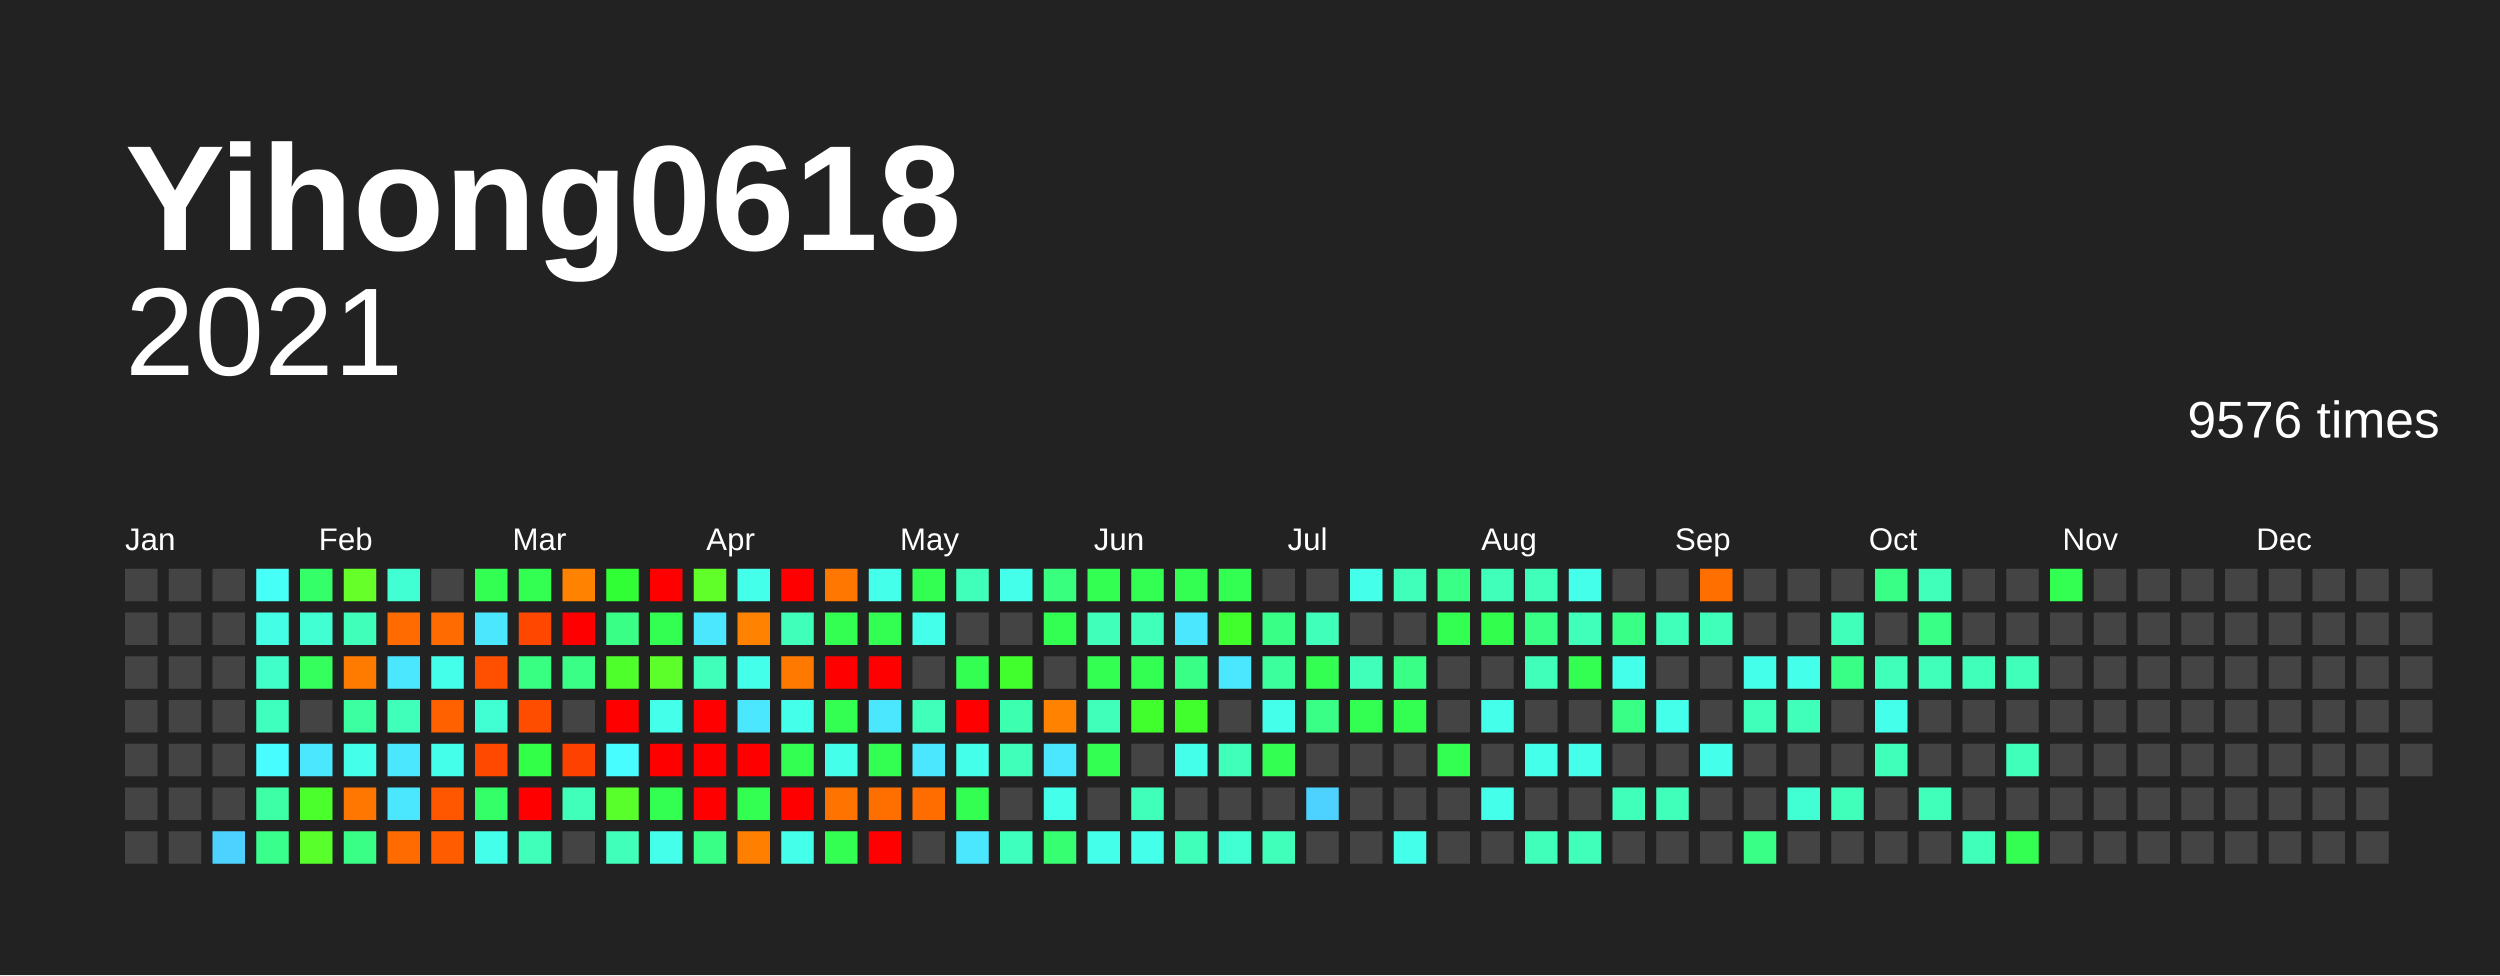
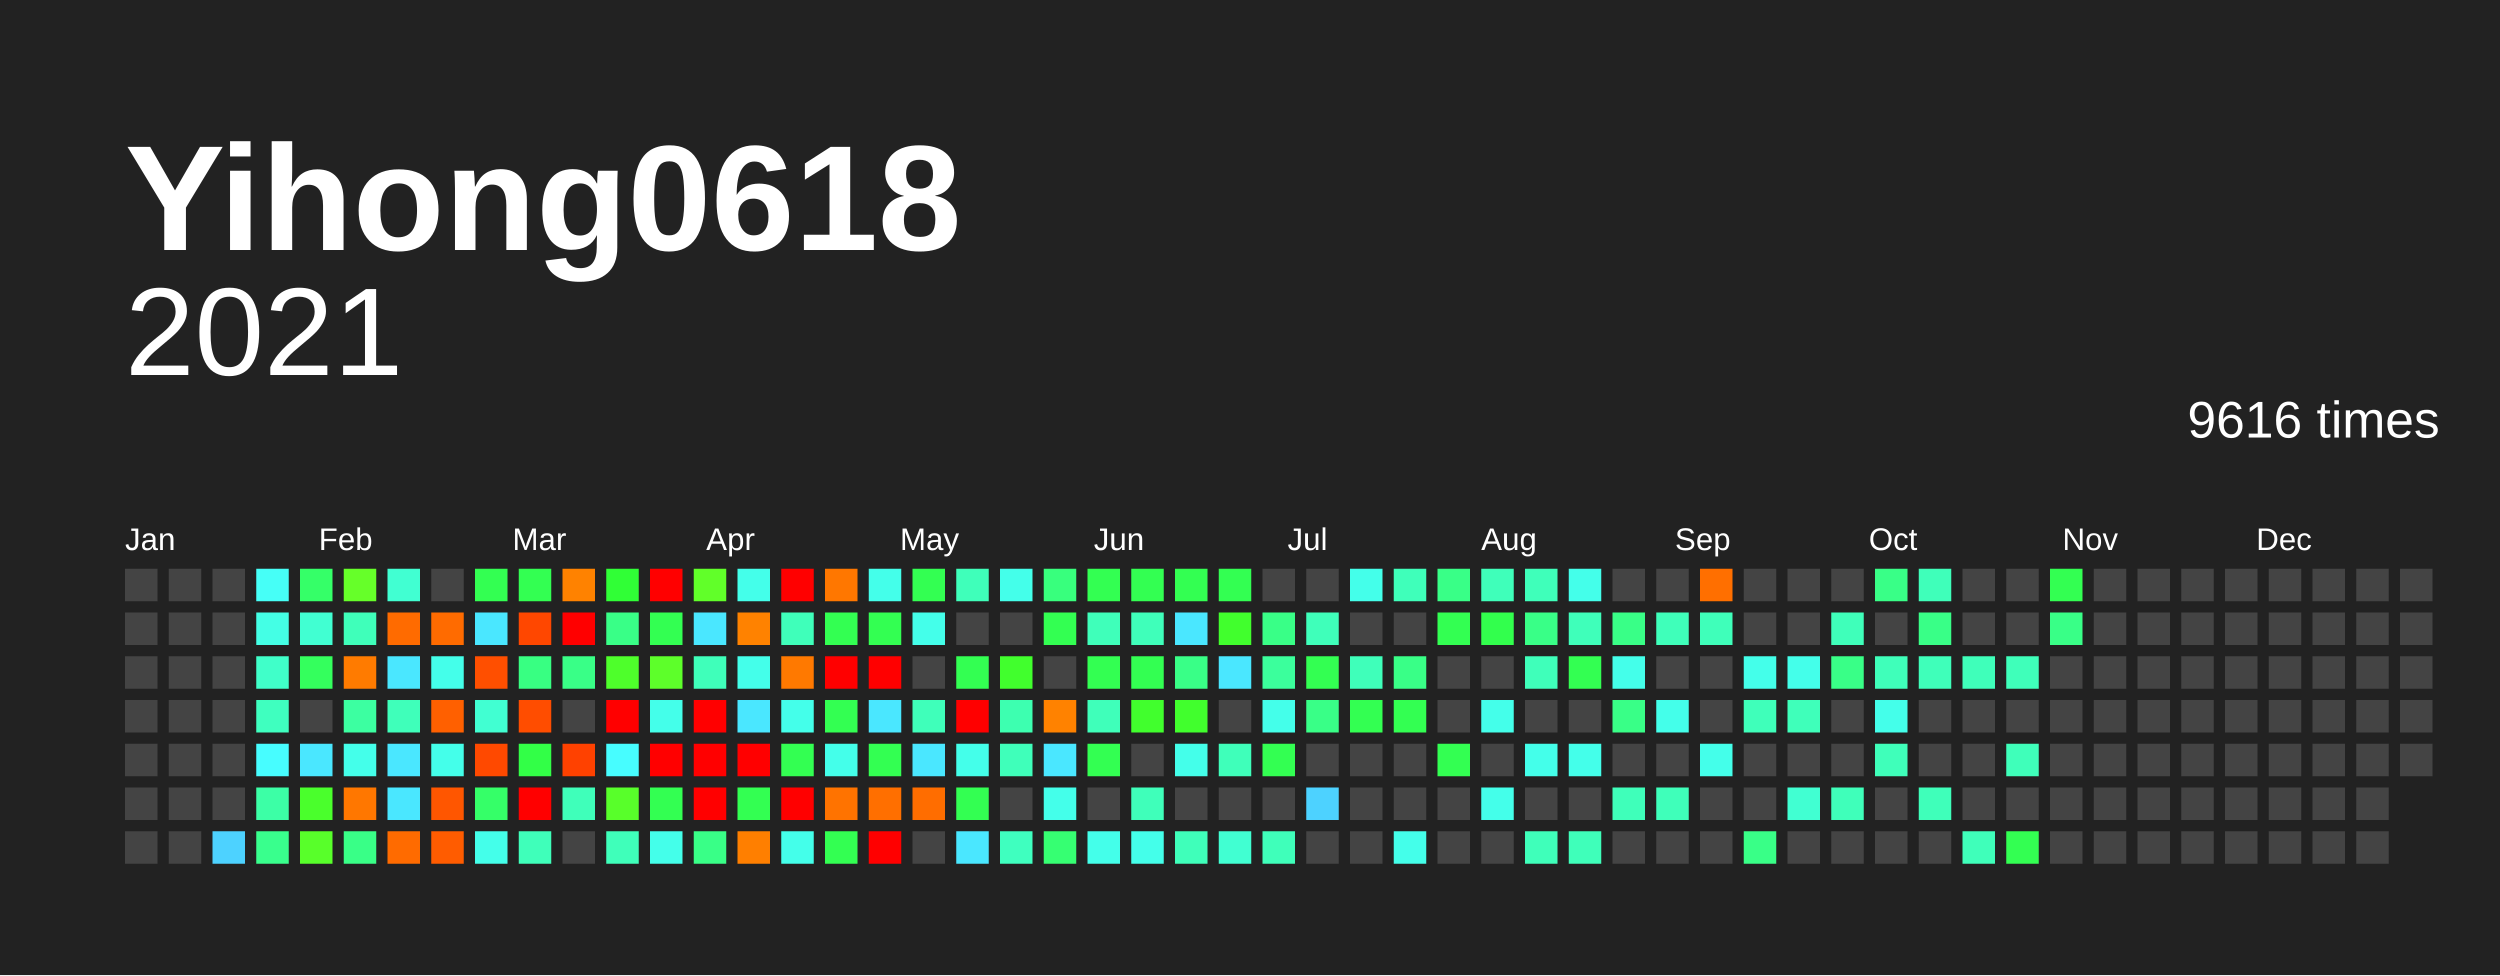
<svg xmlns="http://www.w3.org/2000/svg" baseProfile="full" height="78mm" version="1.1" viewBox="0,0,200,78" width="200mm">
  <defs />
  <rect fill="#222222" height="78" width="200" x="0" y="0" />
  <text fill="#FFFFFF" style="font-size:12px; font-family:Arial; font-weight:bold;" x="10" y="20">Yihong0618</text>
  <text alignment-baseline="hanging" fill="#FFFFFF" style="font-size:10.0px; font-family:Arial;" x="10" y="30">2021</text>
-   <text alignment-baseline="hanging" fill="#FFFFFF" style="font-size:4.125px; font-family:Arial;" x="175" y="35">9576 times</text>
+   <text alignment-baseline="hanging" fill="#FFFFFF" style="font-size:4.125px; font-family:Arial;" x="175" y="35">9616 times</text>
  <text fill="#FFFFFF" style="font-size:2.5px; font-family:Arial" x="10.0" y="44">Jan</text>
  <text fill="#FFFFFF" style="font-size:2.5px; font-family:Arial" x="25.5" y="44">Feb</text>
  <text fill="#FFFFFF" style="font-size:2.5px; font-family:Arial" x="41.0" y="44">Mar</text>
  <text fill="#FFFFFF" style="font-size:2.5px; font-family:Arial" x="56.5" y="44">Apr</text>
  <text fill="#FFFFFF" style="font-size:2.5px; font-family:Arial" x="72.0" y="44">May</text>
  <text fill="#FFFFFF" style="font-size:2.5px; font-family:Arial" x="87.5" y="44">Jun</text>
  <text fill="#FFFFFF" style="font-size:2.5px; font-family:Arial" x="103.0" y="44">Jul</text>
  <text fill="#FFFFFF" style="font-size:2.5px; font-family:Arial" x="118.5" y="44">Aug</text>
  <text fill="#FFFFFF" style="font-size:2.5px; font-family:Arial" x="134.0" y="44">Sep</text>
  <text fill="#FFFFFF" style="font-size:2.5px; font-family:Arial" x="149.5" y="44">Oct</text>
  <text fill="#FFFFFF" style="font-size:2.5px; font-family:Arial" x="165.0" y="44">Nov</text>
  <text fill="#FFFFFF" style="font-size:2.5px; font-family:Arial" x="180.5" y="44">Dec</text>
  <rect fill="#444444" height="2.6" width="2.6" x="10.0" y="45.5" />
  <rect fill="#444444" height="2.6" width="2.6" x="10.0" y="49.0" />
  <rect fill="#444444" height="2.6" width="2.6" x="10.0" y="52.5" />
  <rect fill="#444444" height="2.6" width="2.6" x="10.0" y="56.0" />
  <rect fill="#444444" height="2.6" width="2.6" x="10.0" y="59.5" />
  <rect fill="#444444" height="2.6" width="2.6" x="10.0" y="63.0" />
  <rect fill="#444444" height="2.6" width="2.6" x="10.0" y="66.5" />
  <rect fill="#444444" height="2.6" width="2.6" x="13.5" y="45.5" />
  <rect fill="#444444" height="2.6" width="2.6" x="13.5" y="49.0" />
  <rect fill="#444444" height="2.6" width="2.6" x="13.5" y="52.5" />
  <rect fill="#444444" height="2.6" width="2.6" x="13.5" y="56.0" />
  <rect fill="#444444" height="2.6" width="2.6" x="13.5" y="59.5" />
  <rect fill="#444444" height="2.6" width="2.6" x="13.5" y="63.0" />
  <rect fill="#444444" height="2.6" width="2.6" x="13.5" y="66.5" />
  <rect fill="#444444" height="2.6" width="2.6" x="17.0" y="45.5" />
  <rect fill="#444444" height="2.6" width="2.6" x="17.0" y="49.0" />
  <rect fill="#444444" height="2.6" width="2.6" x="17.0" y="52.5" />
  <rect fill="#444444" height="2.6" width="2.6" x="17.0" y="56.0" />
  <rect fill="#444444" height="2.6" width="2.6" x="17.0" y="59.5" />
  <rect fill="#444444" height="2.6" width="2.6" x="17.0" y="63.0" />
  <rect fill="#4dd2ff" height="2.6" width="2.6" x="17.0" y="66.5" />
  <rect fill="#46fff7" height="2.6" width="2.6" x="20.5" y="45.5" />
  <rect fill="#44ffe5" height="2.6" width="2.6" x="20.5" y="49.0" />
  <rect fill="#40ffc9" height="2.6" width="2.6" x="20.5" y="52.5" />
  <rect fill="#3fffbf" height="2.6" width="2.6" x="20.5" y="56.0" />
  <rect fill="#47fdff" height="2.6" width="2.6" x="20.5" y="59.5" />
  <rect fill="#3cffa6" height="2.6" width="2.6" x="20.5" y="63.0" />
  <rect fill="#39ff8d" height="2.6" width="2.6" x="20.5" y="66.5" />
  <rect fill="#35ff68" height="2.6" width="2.6" x="24.0" y="45.5" />
  <rect fill="#41ffd2" height="2.6" width="2.6" x="24.0" y="49.0" />
  <rect fill="#34ff5d" height="2.6" width="2.6" x="24.0" y="52.5" />
  <rect fill="#444444" height="2.6" width="2.6" x="24.0" y="56.0" />
  <rect fill="#4ae7ff" height="2.6" width="2.6" x="24.0" y="59.5" />
  <rect fill="#4aff2c" height="2.6" width="2.6" x="24.0" y="63.0" />
  <rect fill="#58ff2a" height="2.6" width="2.6" x="24.0" y="66.5" />
  <rect fill="#66ff29" height="2.6" width="2.6" x="27.5" y="45.5" />
  <rect fill="#3fffba" height="2.6" width="2.6" x="27.5" y="49.0" />
  <rect fill="#ff7b00" height="2.6" width="2.6" x="27.5" y="52.5" />
  <rect fill="#3cffa1" height="2.6" width="2.6" x="27.5" y="56.0" />
  <rect fill="#44ffea" height="2.6" width="2.6" x="27.5" y="59.5" />
  <rect fill="#ff7700" height="2.6" width="2.6" x="27.5" y="63.0" />
  <rect fill="#39ff87" height="2.6" width="2.6" x="27.5" y="66.5" />
  <rect fill="#41ffd2" height="2.6" width="2.6" x="31.0" y="45.5" />
  <rect fill="#ff6b00" height="2.6" width="2.6" x="31.0" y="49.0" />
  <rect fill="#4ae7ff" height="2.6" width="2.6" x="31.0" y="52.5" />
  <rect fill="#3fffba" height="2.6" width="2.6" x="31.0" y="56.0" />
  <rect fill="#4ae7ff" height="2.6" width="2.6" x="31.0" y="59.5" />
  <rect fill="#4ae7ff" height="2.6" width="2.6" x="31.0" y="63.0" />
  <rect fill="#ff6b00" height="2.6" width="2.6" x="31.0" y="66.5" />
  <rect fill="#444444" height="2.6" width="2.6" x="34.5" y="45.5" />
  <rect fill="#ff6b00" height="2.6" width="2.6" x="34.5" y="49.0" />
  <rect fill="#44ffea" height="2.6" width="2.6" x="34.5" y="52.5" />
  <rect fill="#ff6000" height="2.6" width="2.6" x="34.5" y="56.0" />
  <rect fill="#44ffea" height="2.6" width="2.6" x="34.5" y="59.5" />
  <rect fill="#ff5600" height="2.6" width="2.6" x="34.5" y="63.0" />
  <rect fill="#ff5c00" height="2.6" width="2.6" x="34.5" y="66.5" />
  <rect fill="#33ff52" height="2.6" width="2.6" x="38.0" y="45.5" />
  <rect fill="#4ae7ff" height="2.6" width="2.6" x="38.0" y="49.0" />
  <rect fill="#ff4f00" height="2.6" width="2.6" x="38.0" y="52.5" />
  <rect fill="#41ffd2" height="2.6" width="2.6" x="38.0" y="56.0" />
  <rect fill="#ff4900" height="2.6" width="2.6" x="38.0" y="59.5" />
  <rect fill="#35ff68" height="2.6" width="2.6" x="38.0" y="63.0" />
  <rect fill="#44ffea" height="2.6" width="2.6" x="38.0" y="66.5" />
  <rect fill="#33ff52" height="2.6" width="2.6" x="41.5" y="45.5" />
  <rect fill="#ff4700" height="2.6" width="2.6" x="41.5" y="49.0" />
  <rect fill="#38ff82" height="2.6" width="2.6" x="41.5" y="52.5" />
  <rect fill="#ff4d00" height="2.6" width="2.6" x="41.5" y="56.0" />
  <rect fill="#32ff47" height="2.6" width="2.6" x="41.5" y="59.5" />
  <rect fill="red" height="2.6" width="2.6" x="41.5" y="63.0" />
  <rect fill="#3fffba" height="2.6" width="2.6" x="41.5" y="66.5" />
  <rect fill="#ff8200" height="2.6" width="2.6" x="45.0" y="45.5" />
  <rect fill="red" height="2.6" width="2.6" x="45.0" y="49.0" />
  <rect fill="#39ff87" height="2.6" width="2.6" x="45.0" y="52.5" />
  <rect fill="#444444" height="2.6" width="2.6" x="45.0" y="56.0" />
  <rect fill="#ff4100" height="2.6" width="2.6" x="45.0" y="59.5" />
  <rect fill="#3fffba" height="2.6" width="2.6" x="45.0" y="63.0" />
  <rect fill="#444444" height="2.6" width="2.6" x="45.0" y="66.5" />
  <rect fill="#30ff36" height="2.6" width="2.6" x="48.5" y="45.5" />
  <rect fill="#39ff87" height="2.6" width="2.6" x="48.5" y="49.0" />
  <rect fill="#4eff2b" height="2.6" width="2.6" x="48.5" y="52.5" />
  <rect fill="red" height="2.6" width="2.6" x="48.5" y="56.0" />
  <rect fill="#47fdff" height="2.6" width="2.6" x="48.5" y="59.5" />
  <rect fill="#58ff2a" height="2.6" width="2.6" x="48.5" y="63.0" />
  <rect fill="#3fffba" height="2.6" width="2.6" x="48.5" y="66.5" />
  <rect fill="red" height="2.6" width="2.6" x="52.0" y="45.5" />
  <rect fill="#33ff52" height="2.6" width="2.6" x="52.0" y="49.0" />
  <rect fill="#5dff2a" height="2.6" width="2.6" x="52.0" y="52.5" />
  <rect fill="#44ffea" height="2.6" width="2.6" x="52.0" y="56.0" />
  <rect fill="red" height="2.6" width="2.6" x="52.0" y="59.5" />
  <rect fill="#33ff52" height="2.6" width="2.6" x="52.0" y="63.0" />
  <rect fill="#44ffea" height="2.6" width="2.6" x="52.0" y="66.5" />
  <rect fill="#61ff29" height="2.6" width="2.6" x="55.5" y="45.5" />
  <rect fill="#4ae7ff" height="2.6" width="2.6" x="55.5" y="49.0" />
  <rect fill="#3fffba" height="2.6" width="2.6" x="55.5" y="52.5" />
  <rect fill="red" height="2.6" width="2.6" x="55.5" y="56.0" />
  <rect fill="red" height="2.6" width="2.6" x="55.5" y="59.5" />
  <rect fill="red" height="2.6" width="2.6" x="55.5" y="63.0" />
  <rect fill="#39ff87" height="2.6" width="2.6" x="55.5" y="66.5" />
  <rect fill="#44ffea" height="2.6" width="2.6" x="59.0" y="45.5" />
  <rect fill="#ff8200" height="2.6" width="2.6" x="59.0" y="49.0" />
  <rect fill="#44ffea" height="2.6" width="2.6" x="59.0" y="52.5" />
  <rect fill="#4ae7ff" height="2.6" width="2.6" x="59.0" y="56.0" />
  <rect fill="red" height="2.6" width="2.6" x="59.0" y="59.5" />
  <rect fill="#33ff52" height="2.6" width="2.6" x="59.0" y="63.0" />
  <rect fill="#ff7f00" height="2.6" width="2.6" x="59.0" y="66.5" />
  <rect fill="red" height="2.6" width="2.6" x="62.5" y="45.5" />
  <rect fill="#3fffba" height="2.6" width="2.6" x="62.5" y="49.0" />
  <rect fill="#ff7900" height="2.6" width="2.6" x="62.5" y="52.5" />
  <rect fill="#44ffea" height="2.6" width="2.6" x="62.5" y="56.0" />
  <rect fill="#33ff52" height="2.6" width="2.6" x="62.5" y="59.5" />
  <rect fill="red" height="2.6" width="2.6" x="62.5" y="63.0" />
  <rect fill="#44ffea" height="2.6" width="2.6" x="62.5" y="66.5" />
  <rect fill="#ff7700" height="2.6" width="2.6" x="66.0" y="45.5" />
  <rect fill="#33ff52" height="2.6" width="2.6" x="66.0" y="49.0" />
  <rect fill="red" height="2.6" width="2.6" x="66.0" y="52.5" />
  <rect fill="#33ff52" height="2.6" width="2.6" x="66.0" y="56.0" />
  <rect fill="#44ffea" height="2.6" width="2.6" x="66.0" y="59.5" />
  <rect fill="#ff7300" height="2.6" width="2.6" x="66.0" y="63.0" />
  <rect fill="#33ff52" height="2.6" width="2.6" x="66.0" y="66.5" />
  <rect fill="#44ffea" height="2.6" width="2.6" x="69.5" y="45.5" />
  <rect fill="#33ff52" height="2.6" width="2.6" x="69.5" y="49.0" />
  <rect fill="red" height="2.6" width="2.6" x="69.5" y="52.5" />
  <rect fill="#4ae7ff" height="2.6" width="2.6" x="69.5" y="56.0" />
  <rect fill="#33ff52" height="2.6" width="2.6" x="69.5" y="59.5" />
  <rect fill="#ff6f00" height="2.6" width="2.6" x="69.5" y="63.0" />
  <rect fill="red" height="2.6" width="2.6" x="69.5" y="66.5" />
  <rect fill="#33ff52" height="2.6" width="2.6" x="73.0" y="45.5" />
  <rect fill="#44ffea" height="2.6" width="2.6" x="73.0" y="49.0" />
  <rect fill="#444444" height="2.6" width="2.6" x="73.0" y="52.5" />
  <rect fill="#3fffba" height="2.6" width="2.6" x="73.0" y="56.0" />
  <rect fill="#4ae7ff" height="2.6" width="2.6" x="73.0" y="59.5" />
  <rect fill="#ff6d00" height="2.6" width="2.6" x="73.0" y="63.0" />
  <rect fill="#444444" height="2.6" width="2.6" x="73.0" y="66.5" />
  <rect fill="#3fffba" height="2.6" width="2.6" x="76.5" y="45.5" />
  <rect fill="#444444" height="2.6" width="2.6" x="76.5" y="49.0" />
  <rect fill="#33ff52" height="2.6" width="2.6" x="76.5" y="52.5" />
  <rect fill="red" height="2.6" width="2.6" x="76.5" y="56.0" />
  <rect fill="#44ffea" height="2.6" width="2.6" x="76.5" y="59.5" />
  <rect fill="#33ff52" height="2.6" width="2.6" x="76.5" y="63.0" />
  <rect fill="#4ae7ff" height="2.6" width="2.6" x="76.5" y="66.5" />
  <rect fill="#44ffea" height="2.6" width="2.6" x="80.0" y="45.5" />
  <rect fill="#444444" height="2.6" width="2.6" x="80.0" y="49.0" />
  <rect fill="#41ff2d" height="2.6" width="2.6" x="80.0" y="52.5" />
  <rect fill="#3dffb0" height="2.6" width="2.6" x="80.0" y="56.0" />
  <rect fill="#3fffba" height="2.6" width="2.6" x="80.0" y="59.5" />
  <rect fill="#444444" height="2.6" width="2.6" x="80.0" y="63.0" />
  <rect fill="#3fffbf" height="2.6" width="2.6" x="80.0" y="66.5" />
  <rect fill="#38ff7d" height="2.6" width="2.6" x="83.5" y="45.5" />
  <rect fill="#33ff52" height="2.6" width="2.6" x="83.5" y="49.0" />
  <rect fill="#444444" height="2.6" width="2.6" x="83.5" y="52.5" />
  <rect fill="#ff8200" height="2.6" width="2.6" x="83.5" y="56.0" />
  <rect fill="#4ae7ff" height="2.6" width="2.6" x="83.5" y="59.5" />
  <rect fill="#44ffea" height="2.6" width="2.6" x="83.5" y="63.0" />
  <rect fill="#36ff72" height="2.6" width="2.6" x="83.5" y="66.5" />
  <rect fill="#33ff52" height="2.6" width="2.6" x="87.0" y="45.5" />
  <rect fill="#3fffba" height="2.6" width="2.6" x="87.0" y="49.0" />
  <rect fill="#33ff52" height="2.6" width="2.6" x="87.0" y="52.5" />
  <rect fill="#3fffba" height="2.6" width="2.6" x="87.0" y="56.0" />
  <rect fill="#33ff52" height="2.6" width="2.6" x="87.0" y="59.5" />
  <rect fill="#444444" height="2.6" width="2.6" x="87.0" y="63.0" />
  <rect fill="#44ffea" height="2.6" width="2.6" x="87.0" y="66.5" />
  <rect fill="#33ff52" height="2.6" width="2.6" x="90.5" y="45.5" />
  <rect fill="#3fffba" height="2.6" width="2.6" x="90.5" y="49.0" />
  <rect fill="#33ff52" height="2.6" width="2.6" x="90.5" y="52.5" />
  <rect fill="#41ff2d" height="2.6" width="2.6" x="90.5" y="56.0" />
  <rect fill="#444444" height="2.6" width="2.6" x="90.5" y="59.5" />
  <rect fill="#3fffba" height="2.6" width="2.6" x="90.5" y="63.0" />
  <rect fill="#44ffea" height="2.6" width="2.6" x="90.5" y="66.5" />
  <rect fill="#33ff52" height="2.6" width="2.6" x="94.0" y="45.5" />
  <rect fill="#4ae7ff" height="2.6" width="2.6" x="94.0" y="49.0" />
  <rect fill="#39ff87" height="2.6" width="2.6" x="94.0" y="52.5" />
  <rect fill="#41ff2d" height="2.6" width="2.6" x="94.0" y="56.0" />
  <rect fill="#44ffea" height="2.6" width="2.6" x="94.0" y="59.5" />
  <rect fill="#444444" height="2.6" width="2.6" x="94.0" y="63.0" />
  <rect fill="#3fffba" height="2.6" width="2.6" x="94.0" y="66.5" />
  <rect fill="#33ff52" height="2.6" width="2.6" x="97.5" y="45.5" />
  <rect fill="#41ff2d" height="2.6" width="2.6" x="97.5" y="49.0" />
  <rect fill="#4ae7ff" height="2.6" width="2.6" x="97.5" y="52.5" />
  <rect fill="#444444" height="2.6" width="2.6" x="97.5" y="56.0" />
  <rect fill="#3fffba" height="2.6" width="2.6" x="97.5" y="59.5" />
  <rect fill="#444444" height="2.6" width="2.6" x="97.5" y="63.0" />
  <rect fill="#41ffd2" height="2.6" width="2.6" x="97.5" y="66.5" />
  <rect fill="#444444" height="2.6" width="2.6" x="101.0" y="45.5" />
  <rect fill="#39ff87" height="2.6" width="2.6" x="101.0" y="49.0" />
  <rect fill="#3bff9c" height="2.6" width="2.6" x="101.0" y="52.5" />
  <rect fill="#44ffea" height="2.6" width="2.6" x="101.0" y="56.0" />
  <rect fill="#33ff52" height="2.6" width="2.6" x="101.0" y="59.5" />
  <rect fill="#444444" height="2.6" width="2.6" x="101.0" y="63.0" />
  <rect fill="#3fffba" height="2.6" width="2.6" x="101.0" y="66.5" />
  <rect fill="#444444" height="2.6" width="2.6" x="104.5" y="45.5" />
  <rect fill="#3fffba" height="2.6" width="2.6" x="104.5" y="49.0" />
  <rect fill="#33ff52" height="2.6" width="2.6" x="104.5" y="52.5" />
  <rect fill="#39ff87" height="2.6" width="2.6" x="104.5" y="56.0" />
  <rect fill="#444444" height="2.6" width="2.6" x="104.5" y="59.5" />
  <rect fill="#4dd2ff" height="2.6" width="2.6" x="104.5" y="63.0" />
  <rect fill="#444444" height="2.6" width="2.6" x="104.5" y="66.5" />
  <rect fill="#44ffea" height="2.6" width="2.6" x="108.0" y="45.5" />
  <rect fill="#444444" height="2.6" width="2.6" x="108.0" y="49.0" />
  <rect fill="#3fffba" height="2.6" width="2.6" x="108.0" y="52.5" />
  <rect fill="#33ff52" height="2.6" width="2.6" x="108.0" y="56.0" />
  <rect fill="#444444" height="2.6" width="2.6" x="108.0" y="59.5" />
  <rect fill="#444444" height="2.6" width="2.6" x="108.0" y="63.0" />
  <rect fill="#444444" height="2.6" width="2.6" x="108.0" y="66.5" />
  <rect fill="#3fffba" height="2.6" width="2.6" x="111.5" y="45.5" />
  <rect fill="#444444" height="2.6" width="2.6" x="111.5" y="49.0" />
  <rect fill="#39ff87" height="2.6" width="2.6" x="111.5" y="52.5" />
  <rect fill="#33ff52" height="2.6" width="2.6" x="111.5" y="56.0" />
  <rect fill="#444444" height="2.6" width="2.6" x="111.5" y="59.5" />
  <rect fill="#444444" height="2.6" width="2.6" x="111.5" y="63.0" />
  <rect fill="#44ffea" height="2.6" width="2.6" x="111.5" y="66.5" />
  <rect fill="#39ff87" height="2.6" width="2.6" x="115.0" y="45.5" />
  <rect fill="#33ff52" height="2.6" width="2.6" x="115.0" y="49.0" />
  <rect fill="#444444" height="2.6" width="2.6" x="115.0" y="52.5" />
  <rect fill="#444444" height="2.6" width="2.6" x="115.0" y="56.0" />
  <rect fill="#33ff52" height="2.6" width="2.6" x="115.0" y="59.5" />
  <rect fill="#444444" height="2.6" width="2.6" x="115.0" y="63.0" />
  <rect fill="#444444" height="2.6" width="2.6" x="115.0" y="66.5" />
  <rect fill="#3fffba" height="2.6" width="2.6" x="118.5" y="45.5" />
  <rect fill="#32ff4d" height="2.6" width="2.6" x="118.5" y="49.0" />
  <rect fill="#444444" height="2.6" width="2.6" x="118.5" y="52.5" />
  <rect fill="#44ffea" height="2.6" width="2.6" x="118.5" y="56.0" />
  <rect fill="#444444" height="2.6" width="2.6" x="118.5" y="59.5" />
  <rect fill="#44ffea" height="2.6" width="2.6" x="118.5" y="63.0" />
  <rect fill="#444444" height="2.6" width="2.6" x="118.5" y="66.5" />
  <rect fill="#3fffba" height="2.6" width="2.6" x="122.0" y="45.5" />
  <rect fill="#39ff87" height="2.6" width="2.6" x="122.0" y="49.0" />
  <rect fill="#3fffba" height="2.6" width="2.6" x="122.0" y="52.5" />
  <rect fill="#444444" height="2.6" width="2.6" x="122.0" y="56.0" />
  <rect fill="#44ffea" height="2.6" width="2.6" x="122.0" y="59.5" />
  <rect fill="#444444" height="2.6" width="2.6" x="122.0" y="63.0" />
  <rect fill="#3fffba" height="2.6" width="2.6" x="122.0" y="66.5" />
  <rect fill="#44ffea" height="2.6" width="2.6" x="125.5" y="45.5" />
  <rect fill="#3fffba" height="2.6" width="2.6" x="125.5" y="49.0" />
  <rect fill="#33ff52" height="2.6" width="2.6" x="125.5" y="52.5" />
  <rect fill="#444444" height="2.6" width="2.6" x="125.5" y="56.0" />
  <rect fill="#44ffea" height="2.6" width="2.6" x="125.5" y="59.5" />
  <rect fill="#444444" height="2.6" width="2.6" x="125.5" y="63.0" />
  <rect fill="#3fffba" height="2.6" width="2.6" x="125.5" y="66.5" />
  <rect fill="#444444" height="2.6" width="2.6" x="129.0" y="45.5" />
  <rect fill="#39ff87" height="2.6" width="2.6" x="129.0" y="49.0" />
  <rect fill="#44ffea" height="2.6" width="2.6" x="129.0" y="52.5" />
  <rect fill="#39ff87" height="2.6" width="2.6" x="129.0" y="56.0" />
  <rect fill="#444444" height="2.6" width="2.6" x="129.0" y="59.5" />
  <rect fill="#3fffba" height="2.6" width="2.6" x="129.0" y="63.0" />
  <rect fill="#444444" height="2.6" width="2.6" x="129.0" y="66.5" />
  <rect fill="#444444" height="2.6" width="2.6" x="132.5" y="45.5" />
  <rect fill="#3fffba" height="2.6" width="2.6" x="132.5" y="49.0" />
  <rect fill="#444444" height="2.6" width="2.6" x="132.5" y="52.5" />
  <rect fill="#44ffea" height="2.6" width="2.6" x="132.5" y="56.0" />
  <rect fill="#444444" height="2.6" width="2.6" x="132.5" y="59.5" />
  <rect fill="#3fffba" height="2.6" width="2.6" x="132.5" y="63.0" />
  <rect fill="#444444" height="2.6" width="2.6" x="132.5" y="66.5" />
  <rect fill="#ff6f00" height="2.6" width="2.6" x="136.0" y="45.5" />
  <rect fill="#3fffba" height="2.6" width="2.6" x="136.0" y="49.0" />
  <rect fill="#444444" height="2.6" width="2.6" x="136.0" y="52.5" />
  <rect fill="#444444" height="2.6" width="2.6" x="136.0" y="56.0" />
  <rect fill="#44ffea" height="2.6" width="2.6" x="136.0" y="59.5" />
  <rect fill="#444444" height="2.6" width="2.6" x="136.0" y="63.0" />
  <rect fill="#444444" height="2.6" width="2.6" x="136.0" y="66.5" />
  <rect fill="#444444" height="2.6" width="2.6" x="139.5" y="45.5" />
  <rect fill="#444444" height="2.6" width="2.6" x="139.5" y="49.0" />
  <rect fill="#44ffea" height="2.6" width="2.6" x="139.5" y="52.5" />
  <rect fill="#3fffba" height="2.6" width="2.6" x="139.5" y="56.0" />
  <rect fill="#444444" height="2.6" width="2.6" x="139.5" y="59.5" />
  <rect fill="#444444" height="2.6" width="2.6" x="139.5" y="63.0" />
  <rect fill="#39ff87" height="2.6" width="2.6" x="139.5" y="66.5" />
  <rect fill="#444444" height="2.6" width="2.6" x="143.0" y="45.5" />
  <rect fill="#444444" height="2.6" width="2.6" x="143.0" y="49.0" />
  <rect fill="#44ffea" height="2.6" width="2.6" x="143.0" y="52.5" />
  <rect fill="#3fffba" height="2.6" width="2.6" x="143.0" y="56.0" />
  <rect fill="#444444" height="2.6" width="2.6" x="143.0" y="59.5" />
  <rect fill="#41ffd2" height="2.6" width="2.6" x="143.0" y="63.0" />
  <rect fill="#444444" height="2.6" width="2.6" x="143.0" y="66.5" />
  <rect fill="#444444" height="2.6" width="2.6" x="146.5" y="45.5" />
  <rect fill="#3fffba" height="2.6" width="2.6" x="146.5" y="49.0" />
  <rect fill="#39ff87" height="2.6" width="2.6" x="146.5" y="52.5" />
  <rect fill="#444444" height="2.6" width="2.6" x="146.5" y="56.0" />
  <rect fill="#444444" height="2.6" width="2.6" x="146.5" y="59.5" />
  <rect fill="#3fffba" height="2.6" width="2.6" x="146.5" y="63.0" />
  <rect fill="#444444" height="2.6" width="2.6" x="146.5" y="66.5" />
  <rect fill="#39ff87" height="2.6" width="2.6" x="150.0" y="45.5" />
  <rect fill="#444444" height="2.6" width="2.6" x="150.0" y="49.0" />
  <rect fill="#3fffba" height="2.6" width="2.6" x="150.0" y="52.5" />
  <rect fill="#44ffea" height="2.6" width="2.6" x="150.0" y="56.0" />
  <rect fill="#3fffba" height="2.6" width="2.6" x="150.0" y="59.5" />
  <rect fill="#444444" height="2.6" width="2.6" x="150.0" y="63.0" />
  <rect fill="#444444" height="2.6" width="2.6" x="150.0" y="66.5" />
  <rect fill="#3fffba" height="2.6" width="2.6" x="153.5" y="45.5" />
  <rect fill="#39ff87" height="2.6" width="2.6" x="153.5" y="49.0" />
  <rect fill="#3fffba" height="2.6" width="2.6" x="153.5" y="52.5" />
  <rect fill="#444444" height="2.6" width="2.6" x="153.5" y="56.0" />
  <rect fill="#444444" height="2.6" width="2.6" x="153.5" y="59.5" />
  <rect fill="#3fffba" height="2.6" width="2.6" x="153.5" y="63.0" />
  <rect fill="#444444" height="2.6" width="2.6" x="153.5" y="66.5" />
  <rect fill="#444444" height="2.6" width="2.6" x="157.0" y="45.5" />
  <rect fill="#444444" height="2.6" width="2.6" x="157.0" y="49.0" />
  <rect fill="#3fffba" height="2.6" width="2.6" x="157.0" y="52.5" />
  <rect fill="#444444" height="2.6" width="2.6" x="157.0" y="56.0" />
  <rect fill="#444444" height="2.6" width="2.6" x="157.0" y="59.5" />
  <rect fill="#444444" height="2.6" width="2.6" x="157.0" y="63.0" />
  <rect fill="#3fffba" height="2.6" width="2.6" x="157.0" y="66.5" />
  <rect fill="#444444" height="2.6" width="2.6" x="160.5" y="45.5" />
  <rect fill="#444444" height="2.6" width="2.6" x="160.5" y="49.0" />
  <rect fill="#3fffba" height="2.6" width="2.6" x="160.5" y="52.5" />
  <rect fill="#444444" height="2.6" width="2.6" x="160.5" y="56.0" />
  <rect fill="#3fffba" height="2.6" width="2.6" x="160.5" y="59.5" />
  <rect fill="#444444" height="2.6" width="2.6" x="160.5" y="63.0" />
  <rect fill="#33ff52" height="2.6" width="2.6" x="160.5" y="66.5" />
  <rect fill="#33ff52" height="2.6" width="2.6" x="164.0" y="45.5" />
-   <rect fill="#444444" height="2.6" width="2.6" x="164.0" y="49.0" />
+   <rect fill="#39ff87" height="2.6" width="2.6" x="164.0" y="49.0" />
  <rect fill="#444444" height="2.6" width="2.6" x="164.0" y="52.5" />
  <rect fill="#444444" height="2.6" width="2.6" x="164.0" y="56.0" />
  <rect fill="#444444" height="2.6" width="2.6" x="164.0" y="59.5" />
  <rect fill="#444444" height="2.6" width="2.6" x="164.0" y="63.0" />
  <rect fill="#444444" height="2.6" width="2.6" x="164.0" y="66.5" />
  <rect fill="#444444" height="2.6" width="2.6" x="167.5" y="45.5" />
  <rect fill="#444444" height="2.6" width="2.6" x="167.5" y="49.0" />
  <rect fill="#444444" height="2.6" width="2.6" x="167.5" y="52.5" />
  <rect fill="#444444" height="2.6" width="2.6" x="167.5" y="56.0" />
  <rect fill="#444444" height="2.6" width="2.6" x="167.5" y="59.5" />
  <rect fill="#444444" height="2.6" width="2.6" x="167.5" y="63.0" />
  <rect fill="#444444" height="2.6" width="2.6" x="167.5" y="66.5" />
  <rect fill="#444444" height="2.6" width="2.6" x="171.0" y="45.5" />
  <rect fill="#444444" height="2.6" width="2.6" x="171.0" y="49.0" />
  <rect fill="#444444" height="2.6" width="2.6" x="171.0" y="52.5" />
  <rect fill="#444444" height="2.6" width="2.6" x="171.0" y="56.0" />
  <rect fill="#444444" height="2.6" width="2.6" x="171.0" y="59.5" />
  <rect fill="#444444" height="2.6" width="2.6" x="171.0" y="63.0" />
  <rect fill="#444444" height="2.6" width="2.6" x="171.0" y="66.5" />
  <rect fill="#444444" height="2.6" width="2.6" x="174.5" y="45.5" />
  <rect fill="#444444" height="2.6" width="2.6" x="174.5" y="49.0" />
  <rect fill="#444444" height="2.6" width="2.6" x="174.5" y="52.5" />
  <rect fill="#444444" height="2.6" width="2.6" x="174.5" y="56.0" />
  <rect fill="#444444" height="2.6" width="2.6" x="174.5" y="59.5" />
  <rect fill="#444444" height="2.6" width="2.6" x="174.5" y="63.0" />
  <rect fill="#444444" height="2.6" width="2.6" x="174.5" y="66.5" />
  <rect fill="#444444" height="2.6" width="2.6" x="178.0" y="45.5" />
  <rect fill="#444444" height="2.6" width="2.6" x="178.0" y="49.0" />
  <rect fill="#444444" height="2.6" width="2.6" x="178.0" y="52.5" />
  <rect fill="#444444" height="2.6" width="2.6" x="178.0" y="56.0" />
  <rect fill="#444444" height="2.6" width="2.6" x="178.0" y="59.5" />
  <rect fill="#444444" height="2.6" width="2.6" x="178.0" y="63.0" />
  <rect fill="#444444" height="2.6" width="2.6" x="178.0" y="66.5" />
  <rect fill="#444444" height="2.6" width="2.6" x="181.5" y="45.5" />
  <rect fill="#444444" height="2.6" width="2.6" x="181.5" y="49.0" />
  <rect fill="#444444" height="2.6" width="2.6" x="181.5" y="52.5" />
  <rect fill="#444444" height="2.6" width="2.6" x="181.5" y="56.0" />
  <rect fill="#444444" height="2.6" width="2.6" x="181.5" y="59.5" />
  <rect fill="#444444" height="2.6" width="2.6" x="181.5" y="63.0" />
  <rect fill="#444444" height="2.6" width="2.6" x="181.5" y="66.5" />
  <rect fill="#444444" height="2.6" width="2.6" x="185.0" y="45.5" />
  <rect fill="#444444" height="2.6" width="2.6" x="185.0" y="49.0" />
  <rect fill="#444444" height="2.6" width="2.6" x="185.0" y="52.5" />
  <rect fill="#444444" height="2.6" width="2.6" x="185.0" y="56.0" />
  <rect fill="#444444" height="2.6" width="2.6" x="185.0" y="59.5" />
  <rect fill="#444444" height="2.6" width="2.6" x="185.0" y="63.0" />
  <rect fill="#444444" height="2.6" width="2.6" x="185.0" y="66.5" />
  <rect fill="#444444" height="2.6" width="2.6" x="188.5" y="45.5" />
  <rect fill="#444444" height="2.6" width="2.6" x="188.5" y="49.0" />
  <rect fill="#444444" height="2.6" width="2.6" x="188.5" y="52.5" />
  <rect fill="#444444" height="2.6" width="2.6" x="188.5" y="56.0" />
  <rect fill="#444444" height="2.6" width="2.6" x="188.5" y="59.5" />
  <rect fill="#444444" height="2.6" width="2.6" x="188.5" y="63.0" />
  <rect fill="#444444" height="2.6" width="2.6" x="188.5" y="66.5" />
  <rect fill="#444444" height="2.6" width="2.6" x="192.0" y="45.5" />
  <rect fill="#444444" height="2.6" width="2.6" x="192.0" y="49.0" />
  <rect fill="#444444" height="2.6" width="2.6" x="192.0" y="52.5" />
  <rect fill="#444444" height="2.6" width="2.6" x="192.0" y="56.0" />
  <rect fill="#444444" height="2.6" width="2.6" x="192.0" y="59.5" />
</svg>
